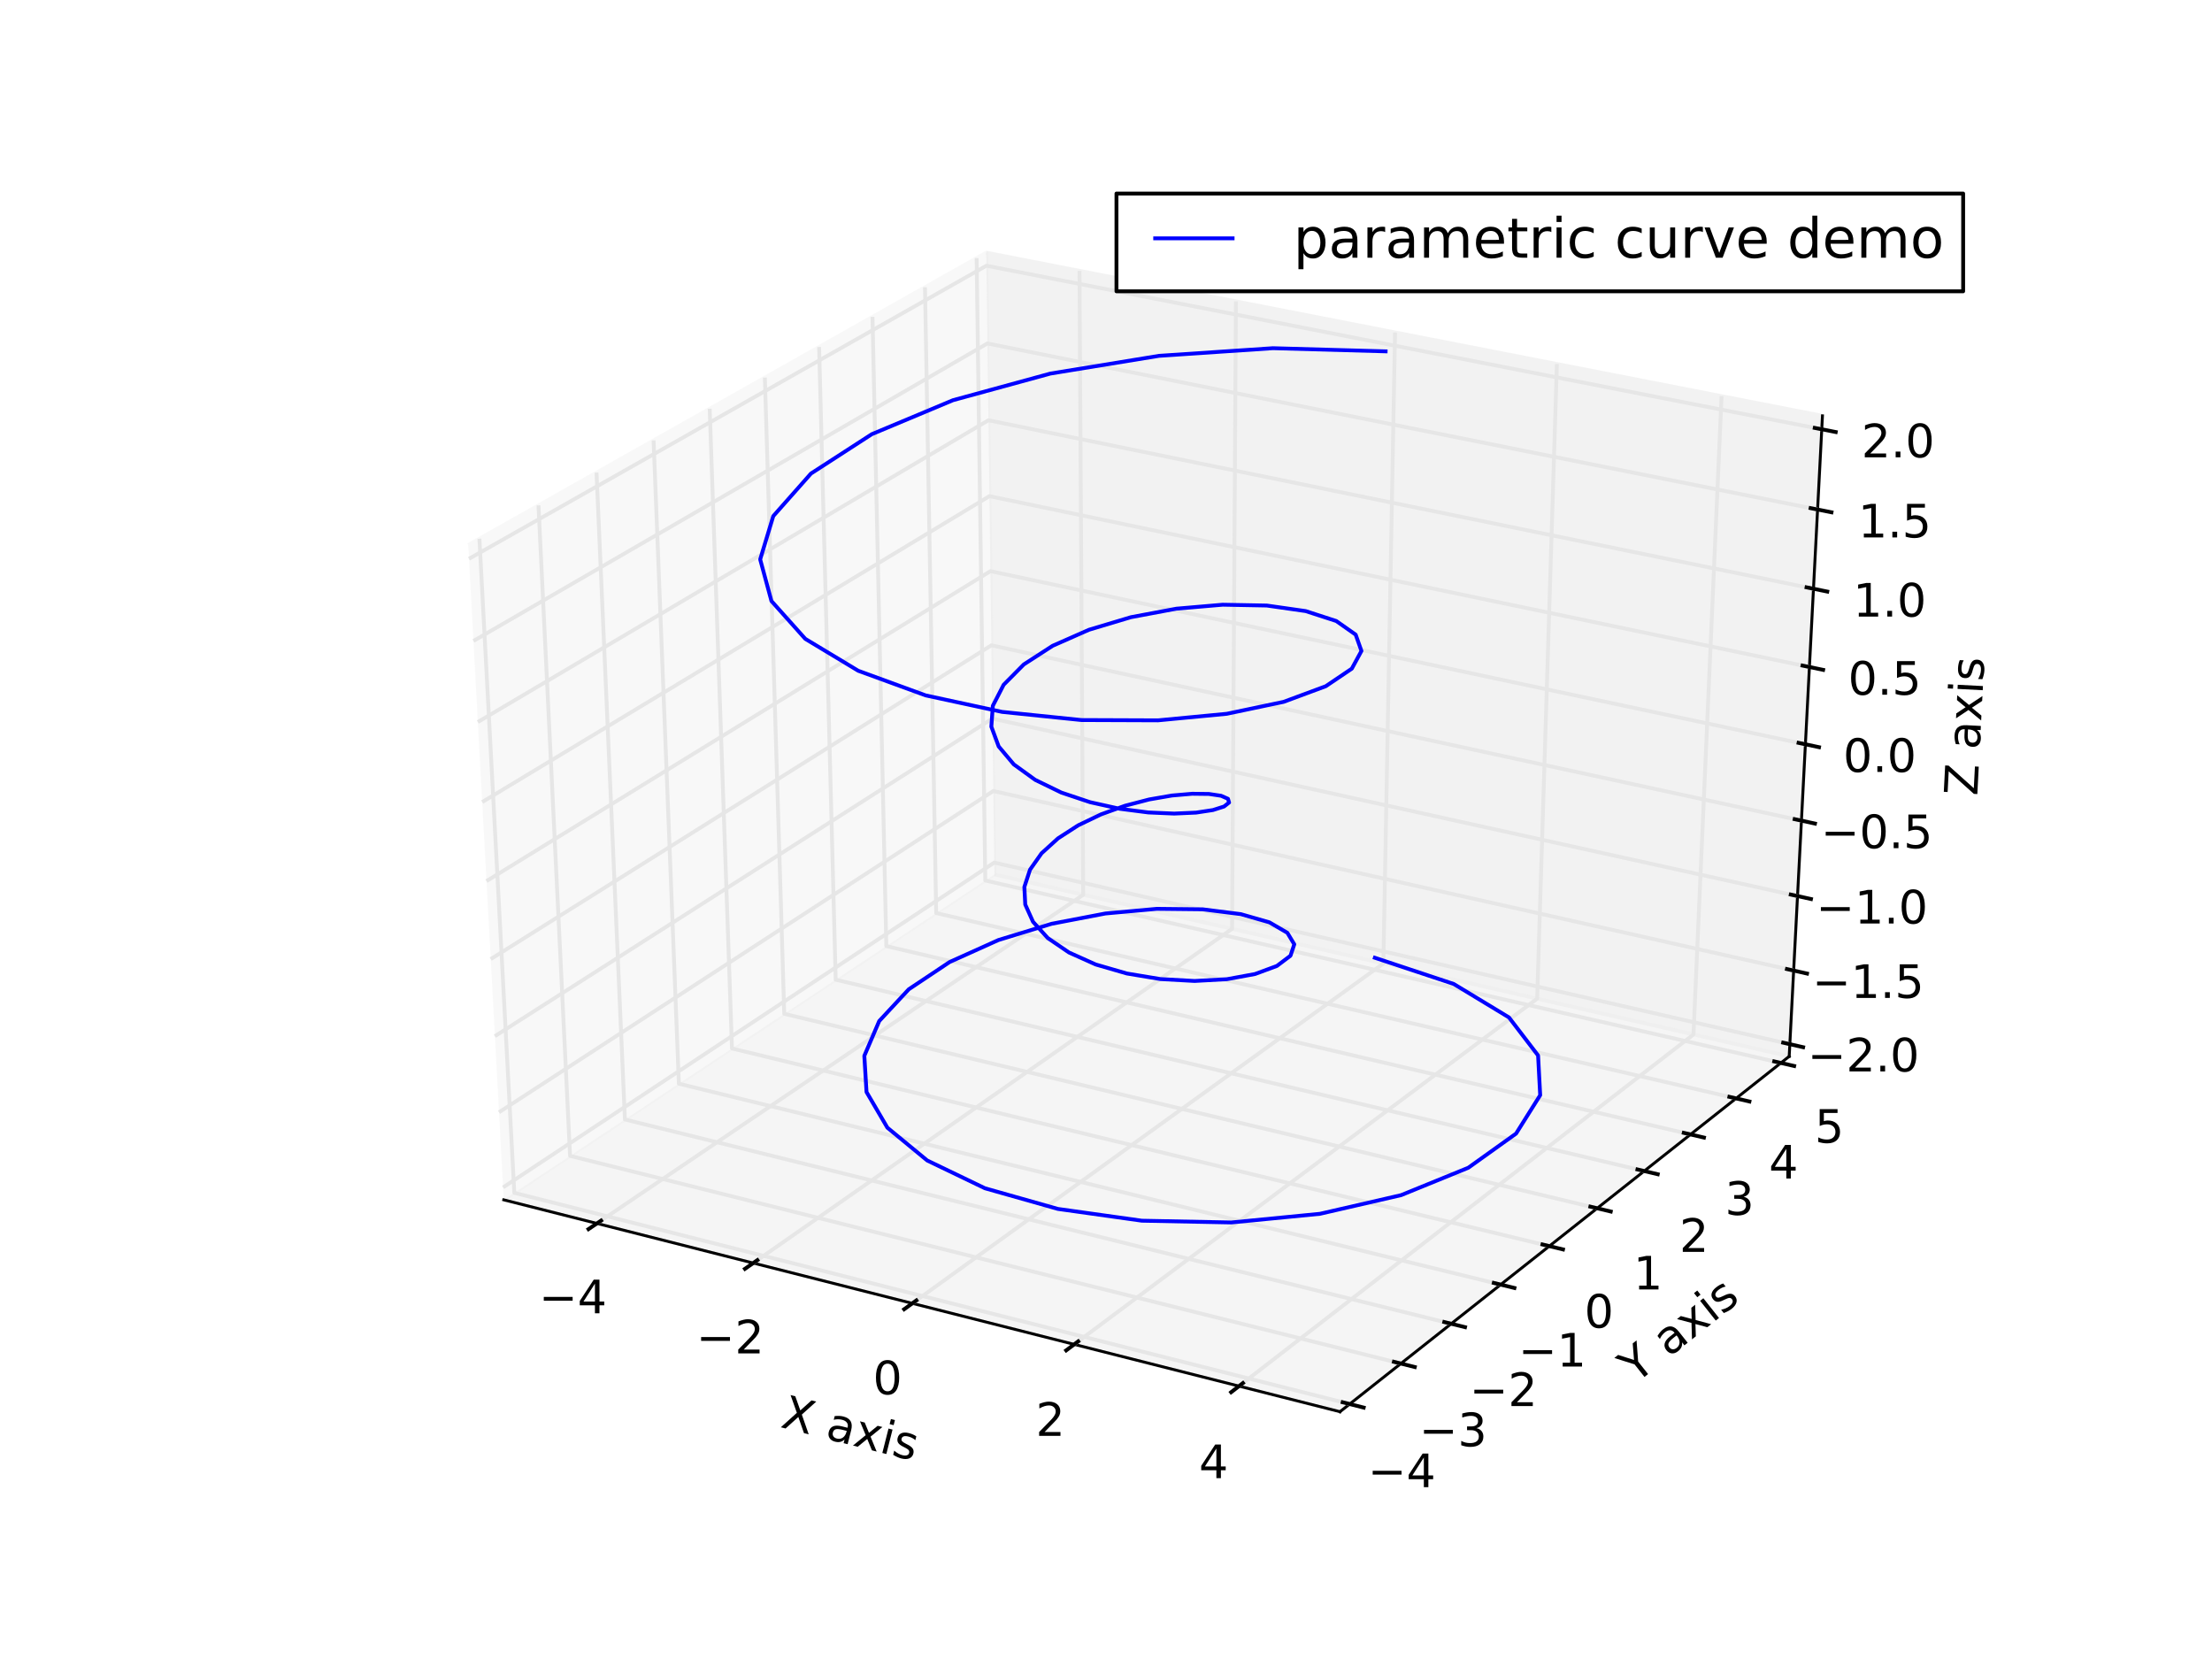
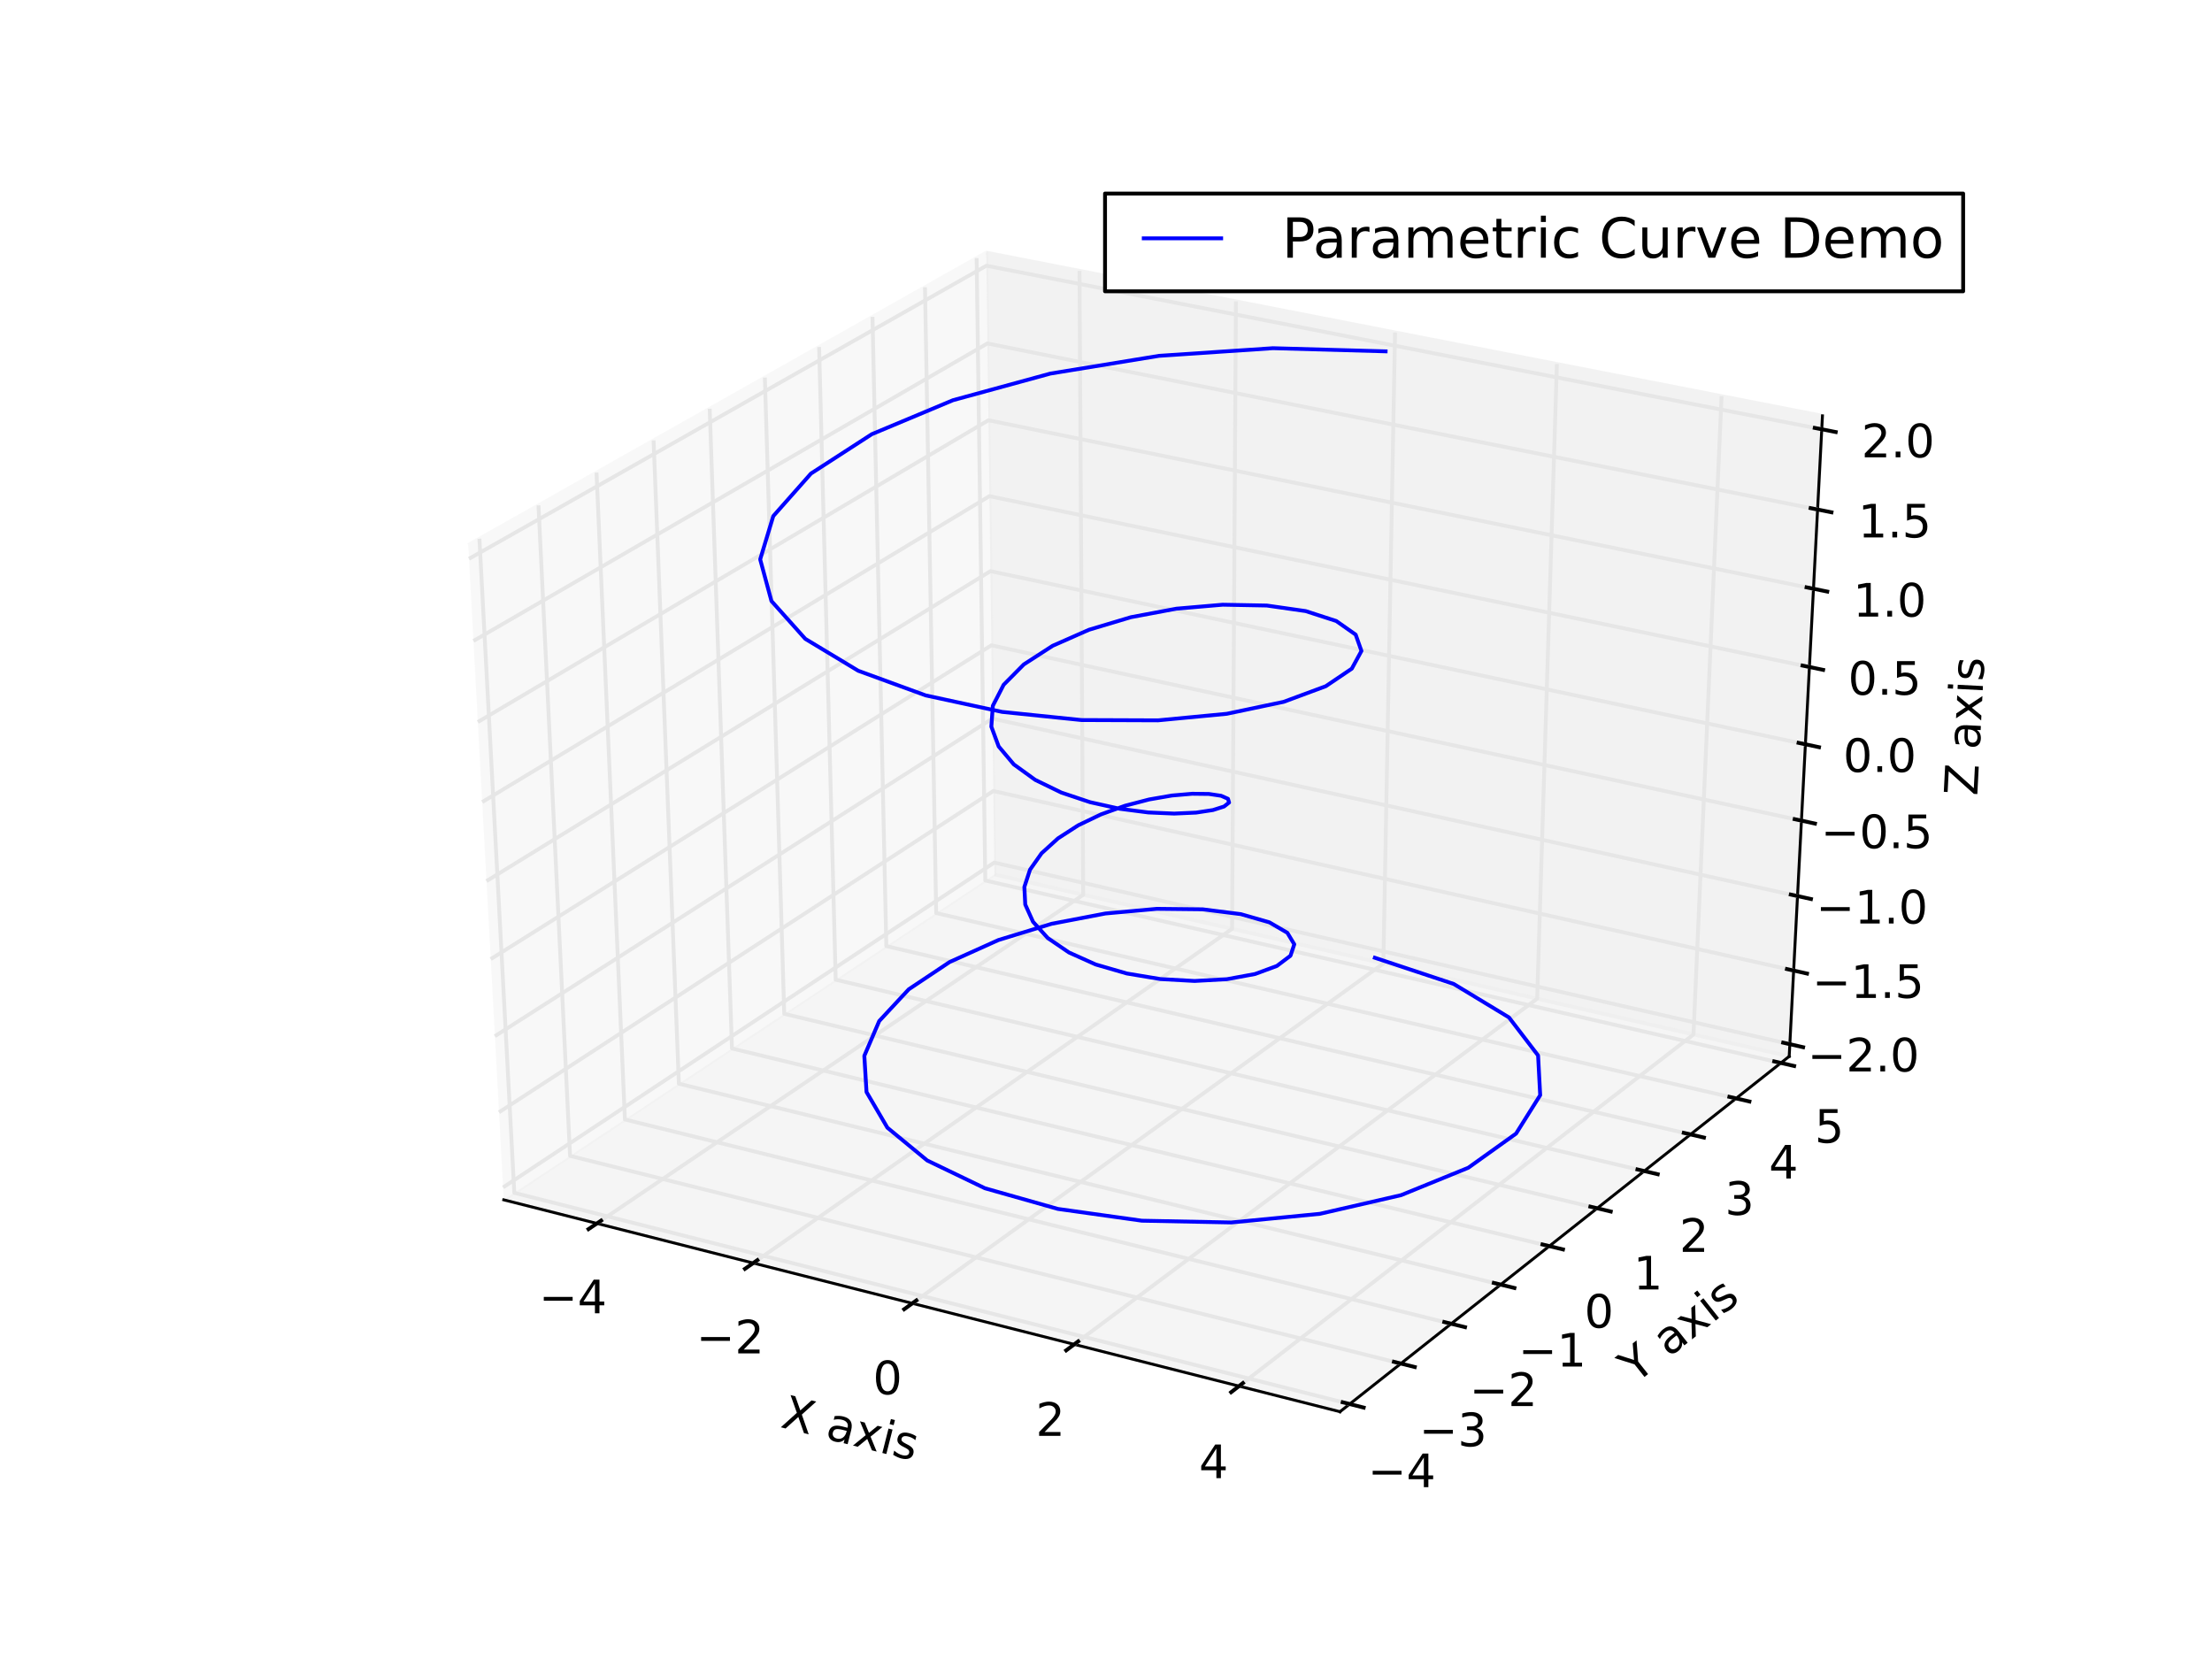
<svg xmlns="http://www.w3.org/2000/svg" xmlns:xlink="http://www.w3.org/1999/xlink" height="432pt" version="1.1" viewBox="0 0 576 432" width="576pt">
  <defs>
    <style type="text/css">
*{stroke-linecap:butt;stroke-linejoin:round;}
  </style>
  </defs>
  <g id="figure_1">
    <g id="patch_1">
      <path d=" M0 432 L576 432 L576 0 L0 0 z " style="fill:#ffffff;" />
    </g>
    <g id="patch_2">
      <path d=" M72 388.8 L518.4 388.8 L518.4 43.2 L72 43.2 z " style="fill:#ffffff;" />
    </g>
    <g id="pane3d_1">
      <g id="patch_3">
        <path d=" M131.177 312.435 L258.939 227.701 L256.812 65.79 L121.927 141.921" style="fill:#f2f2f2;opacity:0.5;stroke:#f2f2f2;" />
      </g>
    </g>
    <g id="pane3d_2">
      <g id="patch_4">
        <path d=" M258.939 227.701 L465.902 275.073 L474.561 108.279 L256.812 65.79" style="fill:#e6e6e6;opacity:0.5;stroke:#e6e6e6;" />
      </g>
    </g>
    <g id="pane3d_3">
      <g id="patch_5">
        <path d=" M131.177 312.435 L348.93 367.606 L465.902 275.073 L258.939 227.701" style="fill:#ececec;opacity:0.5;stroke:#ececec;" />
      </g>
    </g>
    <g id="axis3d_1">
      <g id="line2d_1">
        <path d=" M131.177 312.435 L348.93 367.606" style="fill:none;stroke:#000000;stroke-linecap:square;stroke-width:0.75;" />
      </g>
      <g id="text_1">
        <defs>
          <path id="DejaVuSans-20" />
          <path d=" M6.297 72.906 L16.891 72.906 L35.016 45.797 L53.219 72.906 L63.812 72.906 L40.375 37.891 L65.375 0 L54.781 0 L34.281 31 L13.625 0 L2.984 0 L29 38.922 z " id="DejaVuSans-58" />
          <path d=" M54.891 54.688 L35.109 28.078 L55.906 0 L45.312 0 L29.391 21.484 L13.484 0 L2.875 0 L24.125 28.609 L4.688 54.688 L15.281 54.688 L29.781 35.203 L44.281 54.688 z " id="DejaVuSans-78" />
          <path d=" M9.422 54.688 L18.406 54.688 L18.406 0 L9.422 0 z  M9.422 75.984 L18.406 75.984 L18.406 64.594 L9.422 64.594 z " id="DejaVuSans-69" />
          <path d=" M44.281 53.078 L44.281 44.578 Q40.484 46.531 36.375 47.5 Q32.281 48.484 27.875 48.484 Q21.188 48.484 17.844 46.438 Q14.5 44.391 14.5 40.281 Q14.5 37.156 16.891 35.375 Q19.281 33.594 26.516 31.984 L29.594 31.297 Q39.156 29.25 43.188 25.516 Q47.219 21.781 47.219 15.094 Q47.219 7.469 41.188 3.016 Q35.156 -1.422 24.609 -1.422 Q20.219 -1.422 15.453 -0.562 Q10.688 0.297 5.422 2 L5.422 11.281 Q10.406 8.688 15.234 7.391 Q20.062 6.109 24.812 6.109 Q31.156 6.109 34.562 8.281 Q37.984 10.453 37.984 14.406 Q37.984 18.062 35.516 20.016 Q33.062 21.969 24.703 23.781 L21.578 24.516 Q13.234 26.266 9.516 29.906 Q5.812 33.547 5.812 39.891 Q5.812 47.609 11.281 51.797 Q16.75 56 26.812 56 Q31.781 56 36.172 55.266 Q40.578 54.547 44.281 53.078" id="DejaVuSans-73" />
          <path d=" M34.281 27.484 Q23.391 27.484 19.188 25 Q14.984 22.516 14.984 16.5 Q14.984 11.719 18.141 8.906 Q21.297 6.109 26.703 6.109 Q34.188 6.109 38.703 11.406 Q43.219 16.703 43.219 25.484 L43.219 27.484 z  M52.203 31.203 L52.203 0 L43.219 0 L43.219 8.297 Q40.141 3.328 35.547 0.953 Q30.953 -1.422 24.312 -1.422 Q15.922 -1.422 10.953 3.297 Q6 8.016 6 15.922 Q6 25.141 12.172 29.828 Q18.359 34.516 30.609 34.516 L43.219 34.516 L43.219 35.406 Q43.219 41.609 39.141 45 Q35.062 48.391 27.688 48.391 Q23 48.391 18.547 47.266 Q14.109 46.141 10.016 43.891 L10.016 52.203 Q14.938 54.109 19.578 55.047 Q24.219 56 28.609 56 Q40.484 56 46.344 49.844 Q52.203 43.703 52.203 31.203" id="DejaVuSans-61" />
        </defs>
        <g transform="translate(202.9812 371.5701)rotate(-345.7822)scale(0.12 -0.12)">
          <use xlink:href="#DejaVuSans-58" />
          <use x="68.506" xlink:href="#DejaVuSans-20" />
          <use x="100.293" xlink:href="#DejaVuSans-61" />
          <use x="161.572" xlink:href="#DejaVuSans-78" />
          <use x="220.752" xlink:href="#DejaVuSans-69" />
          <use x="248.535" xlink:href="#DejaVuSans-73" />
        </g>
      </g>
      <g id="Line3DCollection_1">
        <defs>
          <path d=" M155.434 -113.42 L282.063 -199.006 L281.093 -361.472" id="C0_0_87c2d601ee" />
          <path d=" M196.142 -103.105 L320.831 -190.132 L321.83 -353.523" id="C0_1_98667b59a9" />
          <path d=" M237.566 -92.61 L360.229 -181.115 L363.263 -345.439" id="C0_2_3c79f2f2e6" />
          <path d=" M279.722 -81.929 L400.274 -171.949 L405.41 -337.214" id="C0_3_470d7881c3" />
          <path d=" M322.632 -71.057 L440.98 -162.632 L448.29 -328.847" id="C0_4_1845b90859" />
        </defs>
        <use style="fill:none;stroke:#e6e6e6;" x="0.0" xlink:href="#C0_0_87c2d601ee" y="432.0" />
        <use style="fill:none;stroke:#e6e6e6;" x="0.0" xlink:href="#C0_1_98667b59a9" y="432.0" />
        <use style="fill:none;stroke:#e6e6e6;" x="0.0" xlink:href="#C0_2_3c79f2f2e6" y="432.0" />
        <use style="fill:none;stroke:#e6e6e6;" x="0.0" xlink:href="#C0_3_470d7881c3" y="432.0" />
        <use style="fill:none;stroke:#e6e6e6;" x="0.0" xlink:href="#C0_4_1845b90859" y="432.0" />
      </g>
      <g id="xtick_1">
        <g id="line2d_2">
          <path d=" M156.525 317.843 L153.247 320.058" style="fill:none;stroke:#000000;stroke-linecap:square;" />
        </g>
        <g id="text_2">
          <defs>
            <path d=" M37.797 64.312 L12.891 25.391 L37.797 25.391 z  M35.203 72.906 L47.609 72.906 L47.609 25.391 L58.016 25.391 L58.016 17.188 L47.609 17.188 L47.609 0 L37.797 0 L37.797 17.188 L4.891 17.188 L4.891 26.703 z " id="DejaVuSans-34" />
            <path d=" M10.594 35.5 L73.188 35.5 L73.188 27.203 L10.594 27.203 z " id="DejaVuSans-2212" />
          </defs>
          <g transform="translate(140.3306 341.9704)scale(0.12 -0.12)">
            <use xlink:href="#DejaVuSans-2212" />
            <use x="83.789" xlink:href="#DejaVuSans-34" />
          </g>
        </g>
      </g>
      <g id="xtick_2">
        <g id="line2d_3">
          <path d=" M197.218 328.144 L193.988 330.398" style="fill:none;stroke:#000000;stroke-linecap:square;" />
        </g>
        <g id="text_3">
          <defs>
            <path d=" M19.188 8.297 L53.609 8.297 L53.609 0 L7.328 0 L7.328 8.297 Q12.938 14.109 22.625 23.891 Q32.328 33.688 34.812 36.531 Q39.547 41.844 41.422 45.531 Q43.312 49.219 43.312 52.781 Q43.312 58.594 39.234 62.25 Q35.156 65.922 28.609 65.922 Q23.969 65.922 18.812 64.312 Q13.672 62.703 7.812 59.422 L7.812 69.391 Q13.766 71.781 18.938 73 Q24.125 74.219 28.422 74.219 Q39.75 74.219 46.484 68.547 Q53.219 62.891 53.219 53.422 Q53.219 48.922 51.531 44.891 Q49.859 40.875 45.406 35.406 Q44.188 33.984 37.641 27.219 Q31.109 20.453 19.188 8.297" id="DejaVuSans-32" />
          </defs>
          <g transform="translate(181.3005 352.4242)scale(0.12 -0.12)">
            <use xlink:href="#DejaVuSans-2212" />
            <use x="83.789" xlink:href="#DejaVuSans-32" />
          </g>
        </g>
      </g>
      <g id="xtick_3">
        <g id="line2d_4">
          <path d=" M238.624 338.626 L235.445 340.92" style="fill:none;stroke:#000000;stroke-linecap:square;" />
        </g>
        <g id="text_4">
          <defs>
            <path d=" M31.781 66.406 Q24.172 66.406 20.328 58.906 Q16.5 51.422 16.5 36.375 Q16.5 21.391 20.328 13.891 Q24.172 6.391 31.781 6.391 Q39.453 6.391 43.281 13.891 Q47.125 21.391 47.125 36.375 Q47.125 51.422 43.281 58.906 Q39.453 66.406 31.781 66.406 M31.781 74.219 Q44.047 74.219 50.516 64.516 Q56.984 54.828 56.984 36.375 Q56.984 17.969 50.516 8.266 Q44.047 -1.422 31.781 -1.422 Q19.531 -1.422 13.062 8.266 Q6.594 17.969 6.594 36.375 Q6.594 54.828 13.062 64.516 Q19.531 74.219 31.781 74.219" id="DejaVuSans-30" />
          </defs>
          <g transform="translate(227.3067 363.0617)scale(0.12 -0.12)">
            <use xlink:href="#DejaVuSans-30" />
          </g>
        </g>
      </g>
      <g id="xtick_4">
        <g id="line2d_5">
          <path d=" M280.763 349.294 L277.637 351.629" style="fill:none;stroke:#000000;stroke-linecap:square;" />
        </g>
        <g id="text_5">
          <g transform="translate(269.7086 373.8878)scale(0.12 -0.12)">
            <use xlink:href="#DejaVuSans-32" />
          </g>
        </g>
      </g>
      <g id="xtick_5">
        <g id="line2d_6">
          <path d=" M323.654 360.152 L320.583 362.528" style="fill:none;stroke:#000000;stroke-linecap:square;" />
        </g>
        <g id="text_6">
          <g transform="translate(312.2075 384.9076)scale(0.12 -0.12)">
            <use xlink:href="#DejaVuSans-34" />
          </g>
        </g>
      </g>
    </g>
    <g id="axis3d_2">
      <g id="line2d_7">
        <path d=" M465.902 275.073 L348.93 367.606" style="fill:none;stroke:#000000;stroke-linecap:square;stroke-width:0.75;" />
      </g>
      <g id="text_7">
        <defs>
          <path d=" M-0.203 72.906 L10.406 72.906 L30.609 42.922 L50.688 72.906 L61.281 72.906 L35.5 34.719 L35.5 0 L25.594 0 L25.594 34.719 z " id="DejaVuSans-59" />
        </defs>
        <g transform="translate(425.8141 360.4565)rotate(-38.34663)scale(0.12 -0.12)">
          <use xlink:href="#DejaVuSans-59" />
          <use x="61.084" xlink:href="#DejaVuSans-20" />
          <use x="92.871" xlink:href="#DejaVuSans-61" />
          <use x="154.15" xlink:href="#DejaVuSans-78" />
          <use x="213.33" xlink:href="#DejaVuSans-69" />
          <use x="241.113" xlink:href="#DejaVuSans-73" />
        </g>
      </g>
      <g id="Line3DCollection_2">
        <defs>
          <path d=" M124.84 -291.723 L133.926 -121.388 L351.455 -66.391" id="C1_0_a86e1d9d19" />
          <path d=" M140.217 -300.402 L148.444 -131.017 L364.784 -76.935" id="C1_1_5a2501fdef" />
          <path d=" M155.332 -308.933 L162.726 -140.489 L377.887 -87.301" id="C1_2_a3cf20806f" />
          <path d=" M170.191 -317.32 L176.778 -149.808 L390.769 -97.492" id="C1_3_2e0e2910e9" />
          <path d=" M184.8 -325.566 L190.606 -158.979 L403.437 -107.513" id="C1_4_09a864305f" />
          <path d=" M199.166 -333.674 L204.216 -168.005 L415.896 -117.369" id="C1_5_321cf9b47f" />
          <path d=" M213.295 -341.648 L217.611 -176.889 L428.15 -127.063" id="C1_6_b283806f2a" />
          <path d=" M227.192 -349.492 L230.798 -185.635 L440.204 -136.599" id="C1_7_a890a11e81" />
          <path d=" M240.863 -357.208 L243.781 -194.245 L452.064 -145.981" id="C1_8_3955eb61a2" />
          <path d=" M254.314 -364.8 L256.564 -202.724 L463.734 -155.213" id="C1_9_4fc8a8dc00" />
        </defs>
        <use style="fill:none;stroke:#e6e6e6;" x="0.0" xlink:href="#C1_0_a86e1d9d19" y="432.0" />
        <use style="fill:none;stroke:#e6e6e6;" x="0.0" xlink:href="#C1_1_5a2501fdef" y="432.0" />
        <use style="fill:none;stroke:#e6e6e6;" x="0.0" xlink:href="#C1_2_a3cf20806f" y="432.0" />
        <use style="fill:none;stroke:#e6e6e6;" x="0.0" xlink:href="#C1_3_2e0e2910e9" y="432.0" />
        <use style="fill:none;stroke:#e6e6e6;" x="0.0" xlink:href="#C1_4_09a864305f" y="432.0" />
        <use style="fill:none;stroke:#e6e6e6;" x="0.0" xlink:href="#C1_5_321cf9b47f" y="432.0" />
        <use style="fill:none;stroke:#e6e6e6;" x="0.0" xlink:href="#C1_6_b283806f2a" y="432.0" />
        <use style="fill:none;stroke:#e6e6e6;" x="0.0" xlink:href="#C1_7_a890a11e81" y="432.0" />
        <use style="fill:none;stroke:#e6e6e6;" x="0.0" xlink:href="#C1_8_3955eb61a2" y="432.0" />
        <use style="fill:none;stroke:#e6e6e6;" x="0.0" xlink:href="#C1_9_4fc8a8dc00" y="432.0" />
      </g>
      <g id="xtick_6">
        <g id="line2d_8">
          <path d=" M349.634 365.149 L355.1 366.531" style="fill:none;stroke:#000000;stroke-linecap:square;" />
        </g>
        <g id="text_8">
          <g transform="translate(356.1751 387.2494)scale(0.12 -0.12)">
            <use xlink:href="#DejaVuSans-2212" />
            <use x="83.789" xlink:href="#DejaVuSans-34" />
          </g>
        </g>
      </g>
      <g id="xtick_7">
        <g id="line2d_9">
          <path d=" M362.974 354.612 L368.408 355.971" style="fill:none;stroke:#000000;stroke-linecap:square;" />
        </g>
        <g id="text_9">
          <defs>
            <path d=" M40.578 39.312 Q47.656 37.797 51.625 33 Q55.609 28.219 55.609 21.188 Q55.609 10.406 48.188 4.484 Q40.766 -1.422 27.094 -1.422 Q22.516 -1.422 17.656 -0.516 Q12.797 0.391 7.625 2.203 L7.625 11.719 Q11.719 9.328 16.594 8.109 Q21.484 6.891 26.812 6.891 Q36.078 6.891 40.938 10.547 Q45.797 14.203 45.797 21.188 Q45.797 27.641 41.281 31.266 Q36.766 34.906 28.719 34.906 L20.219 34.906 L20.219 43.016 L29.109 43.016 Q36.375 43.016 40.234 45.922 Q44.094 48.828 44.094 54.297 Q44.094 59.906 40.109 62.906 Q36.141 65.922 28.719 65.922 Q24.656 65.922 20.016 65.031 Q15.375 64.156 9.812 62.312 L9.812 71.094 Q15.438 72.656 20.344 73.438 Q25.25 74.219 29.594 74.219 Q40.828 74.219 47.359 69.109 Q53.906 64.016 53.906 55.328 Q53.906 49.266 50.438 45.094 Q46.969 40.922 40.578 39.312" id="DejaVuSans-33" />
          </defs>
          <g transform="translate(369.5356 376.6022)scale(0.12 -0.12)">
            <use xlink:href="#DejaVuSans-2212" />
            <use x="83.789" xlink:href="#DejaVuSans-33" />
          </g>
        </g>
      </g>
      <g id="xtick_8">
        <g id="line2d_10">
          <path d=" M376.087 344.254 L381.49 345.59" style="fill:none;stroke:#000000;stroke-linecap:square;" />
        </g>
        <g id="text_10">
          <g transform="translate(382.6477 366.1356)scale(0.12 -0.12)">
            <use xlink:href="#DejaVuSans-2212" />
            <use x="83.789" xlink:href="#DejaVuSans-32" />
          </g>
        </g>
      </g>
      <g id="xtick_9">
        <g id="line2d_11">
          <path d=" M388.98 334.07 L394.352 335.384" style="fill:none;stroke:#000000;stroke-linecap:square;" />
        </g>
        <g id="text_11">
          <defs>
            <path d=" M12.406 8.297 L28.516 8.297 L28.516 63.922 L10.984 60.406 L10.984 69.391 L28.422 72.906 L38.281 72.906 L38.281 8.297 L54.391 8.297 L54.391 0 L12.406 0 z " id="DejaVuSans-31" />
          </defs>
          <g transform="translate(395.3744 355.8448)scale(0.12 -0.12)">
            <use xlink:href="#DejaVuSans-2212" />
            <use x="83.789" xlink:href="#DejaVuSans-31" />
          </g>
        </g>
      </g>
      <g id="xtick_10">
        <g id="line2d_12">
          <path d=" M401.658 324.056 L406.999 325.348" style="fill:none;stroke:#000000;stroke-linecap:square;" />
        </g>
        <g id="text_12">
          <g transform="translate(412.5673 345.7257)scale(0.12 -0.12)">
            <use xlink:href="#DejaVuSans-30" />
          </g>
        </g>
      </g>
      <g id="xtick_11">
        <g id="line2d_13">
          <path d=" M414.127 314.208 L419.437 315.478" style="fill:none;stroke:#000000;stroke-linecap:square;" />
        </g>
        <g id="text_13">
          <g transform="translate(425.3394 335.7738)scale(0.12 -0.12)">
            <use xlink:href="#DejaVuSans-31" />
          </g>
        </g>
      </g>
      <g id="xtick_12">
        <g id="line2d_14">
          <path d=" M426.391 304.521 L431.67 305.771" style="fill:none;stroke:#000000;stroke-linecap:square;" />
        </g>
        <g id="text_14">
          <g transform="translate(437.3174 325.9852)scale(0.12 -0.12)">
            <use xlink:href="#DejaVuSans-32" />
          </g>
        </g>
      </g>
      <g id="xtick_13">
        <g id="line2d_15">
          <path d=" M438.456 294.992 L443.705 296.221" style="fill:none;stroke:#000000;stroke-linecap:square;" />
        </g>
        <g id="text_15">
          <g transform="translate(449.168 316.3557)scale(0.12 -0.12)">
            <use xlink:href="#DejaVuSans-33" />
          </g>
        </g>
      </g>
      <g id="xtick_14">
        <g id="line2d_16">
          <path d=" M450.326 285.616 L455.545 286.826" style="fill:none;stroke:#000000;stroke-linecap:square;" />
        </g>
        <g id="text_16">
          <g transform="translate(460.6196 306.8817)scale(0.12 -0.12)">
            <use xlink:href="#DejaVuSans-34" />
          </g>
        </g>
      </g>
      <g id="xtick_15">
        <g id="line2d_17">
          <path d=" M462.006 276.391 L467.195 277.581" style="fill:none;stroke:#000000;stroke-linecap:square;" />
        </g>
        <g id="text_17">
          <defs>
            <path d=" M10.797 72.906 L49.516 72.906 L49.516 64.594 L19.828 64.594 L19.828 46.734 Q21.969 47.469 24.109 47.828 Q26.266 48.188 28.422 48.188 Q40.625 48.188 47.75 41.5 Q54.891 34.812 54.891 23.391 Q54.891 11.625 47.562 5.094 Q40.234 -1.422 26.906 -1.422 Q22.312 -1.422 17.547 -0.641 Q12.797 0.141 7.719 1.703 L7.719 11.625 Q12.109 9.234 16.797 8.062 Q21.484 6.891 26.703 6.891 Q35.156 6.891 40.078 11.328 Q45.016 15.766 45.016 23.391 Q45.016 31 40.078 35.438 Q35.156 39.891 26.703 39.891 Q22.75 39.891 18.812 39.016 Q14.891 38.141 10.797 36.281 z " id="DejaVuSans-35" />
          </defs>
          <g transform="translate(472.5485 297.5592)scale(0.12 -0.12)">
            <use xlink:href="#DejaVuSans-35" />
          </g>
        </g>
      </g>
    </g>
    <g id="axis3d_3">
      <g id="line2d_18">
        <path d=" M465.902 275.073 L474.561 108.279" style="fill:none;stroke:#000000;stroke-linecap:square;stroke-width:0.75;" />
      </g>
      <g id="text_18">
        <defs>
          <path d=" M5.609 72.906 L62.891 72.906 L62.891 65.375 L16.797 8.297 L64.016 8.297 L64.016 0 L4.5 0 L4.5 7.516 L50.594 64.594 L5.609 64.594 z " id="DejaVuSans-5a" />
        </defs>
        <g transform="translate(514.8641 207.3117)rotate(-87.02817)scale(0.12 -0.12)">
          <use xlink:href="#DejaVuSans-5a" />
          <use x="68.506" xlink:href="#DejaVuSans-20" />
          <use x="100.293" xlink:href="#DejaVuSans-61" />
          <use x="161.572" xlink:href="#DejaVuSans-78" />
          <use x="220.752" xlink:href="#DejaVuSans-69" />
          <use x="248.535" xlink:href="#DejaVuSans-73" />
        </g>
      </g>
      <g id="Line3DCollection_3">
        <defs>
          <path d=" M466.066 -160.1 L258.899 -207.385 L131.002 -122.803" id="C2_0_3f3cbe06ab" />
          <path d=" M467.062 -179.268 L258.654 -226.027 L129.94 -142.37" id="C2_1_7b1690e3f8" />
          <path d=" M468.069 -198.669 L258.406 -244.885 L128.865 -162.183" id="C2_2_de6e317981" />
          <path d=" M469.088 -218.308 L258.155 -263.965 L127.777 -182.247" id="C2_3_e55e503a2c" />
          <path d=" M470.12 -238.188 L257.902 -283.269 L126.674 -202.565" id="C2_4_56b1869acd" />
          <path d=" M471.165 -258.314 L257.645 -302.801 L125.558 -223.143" id="C2_5_fbd6867054" />
          <path d=" M472.223 -278.69 L257.385 -322.567 L124.427 -243.986" id="C2_6_edcbbb04bf" />
          <path d=" M473.294 -299.322 L257.123 -342.569 L123.282 -265.099" id="C2_7_dfe7b0173d" />
          <path d=" M474.379 -320.214 L256.857 -362.812 L122.121 -286.487" id="C2_8_4f8517cd78" />
        </defs>
        <use style="fill:none;stroke:#e6e6e6;" x="0.0" xlink:href="#C2_0_3f3cbe06ab" y="432.0" />
        <use style="fill:none;stroke:#e6e6e6;" x="0.0" xlink:href="#C2_1_7b1690e3f8" y="432.0" />
        <use style="fill:none;stroke:#e6e6e6;" x="0.0" xlink:href="#C2_2_de6e317981" y="432.0" />
        <use style="fill:none;stroke:#e6e6e6;" x="0.0" xlink:href="#C2_3_e55e503a2c" y="432.0" />
        <use style="fill:none;stroke:#e6e6e6;" x="0.0" xlink:href="#C2_4_56b1869acd" y="432.0" />
        <use style="fill:none;stroke:#e6e6e6;" x="0.0" xlink:href="#C2_5_fbd6867054" y="432.0" />
        <use style="fill:none;stroke:#e6e6e6;" x="0.0" xlink:href="#C2_6_edcbbb04bf" y="432.0" />
        <use style="fill:none;stroke:#e6e6e6;" x="0.0" xlink:href="#C2_7_dfe7b0173d" y="432.0" />
        <use style="fill:none;stroke:#e6e6e6;" x="0.0" xlink:href="#C2_8_4f8517cd78" y="432.0" />
      </g>
      <g id="xtick_16">
        <g id="line2d_19">
          <path d=" M464.338 271.506 L469.527 272.69" style="fill:none;stroke:#000000;stroke-linecap:square;" />
        </g>
        <g id="text_19">
          <defs>
            <path d=" M10.688 12.406 L21 12.406 L21 0 L10.688 0 z " id="DejaVuSans-2e" />
          </defs>
          <g transform="translate(470.6673 278.9996)scale(0.12 -0.12)">
            <use xlink:href="#DejaVuSans-2212" />
            <use x="83.789" xlink:href="#DejaVuSans-32" />
            <use x="147.412" xlink:href="#DejaVuSans-2e" />
            <use x="179.199" xlink:href="#DejaVuSans-30" />
          </g>
        </g>
      </g>
      <g id="xtick_17">
        <g id="line2d_20">
          <path d=" M465.322 252.342 L470.544 253.513" style="fill:none;stroke:#000000;stroke-linecap:square;" />
        </g>
        <g id="text_20">
          <g transform="translate(471.8956 259.8532)scale(0.12 -0.12)">
            <use xlink:href="#DejaVuSans-2212" />
            <use x="83.789" xlink:href="#DejaVuSans-31" />
            <use x="147.412" xlink:href="#DejaVuSans-2e" />
            <use x="179.199" xlink:href="#DejaVuSans-35" />
          </g>
        </g>
      </g>
      <g id="xtick_18">
        <g id="line2d_21">
          <path d=" M466.319 232.945 L471.573 234.103" style="fill:none;stroke:#000000;stroke-linecap:square;" />
        </g>
        <g id="text_21">
          <g transform="translate(472.886 240.4746)scale(0.12 -0.12)">
            <use xlink:href="#DejaVuSans-2212" />
            <use x="83.789" xlink:href="#DejaVuSans-31" />
            <use x="147.412" xlink:href="#DejaVuSans-2e" />
            <use x="179.199" xlink:href="#DejaVuSans-30" />
          </g>
        </g>
      </g>
      <g id="xtick_19">
        <g id="line2d_22">
          <path d=" M467.327 213.311 L472.614 214.455" style="fill:none;stroke:#000000;stroke-linecap:square;" />
        </g>
        <g id="text_22">
          <g transform="translate(474.1412 220.8596)scale(0.12 -0.12)">
            <use xlink:href="#DejaVuSans-2212" />
            <use x="83.789" xlink:href="#DejaVuSans-30" />
            <use x="147.412" xlink:href="#DejaVuSans-2e" />
            <use x="179.199" xlink:href="#DejaVuSans-35" />
          </g>
        </g>
      </g>
      <g id="xtick_20">
        <g id="line2d_23">
          <path d=" M468.348 193.436 L473.669 194.566" style="fill:none;stroke:#000000;stroke-linecap:square;" />
        </g>
        <g id="text_23">
          <g transform="translate(479.9469 201.0038)scale(0.12 -0.12)">
            <use xlink:href="#DejaVuSans-30" />
            <use x="63.623" xlink:href="#DejaVuSans-2e" />
            <use x="95.41" xlink:href="#DejaVuSans-30" />
          </g>
        </g>
      </g>
      <g id="xtick_21">
        <g id="line2d_24">
          <path d=" M469.381 173.315 L474.737 174.431" style="fill:none;stroke:#000000;stroke-linecap:square;" />
        </g>
        <g id="text_24">
          <g transform="translate(481.2302 180.9029)scale(0.12 -0.12)">
            <use xlink:href="#DejaVuSans-30" />
            <use x="63.623" xlink:href="#DejaVuSans-2e" />
            <use x="95.41" xlink:href="#DejaVuSans-35" />
          </g>
        </g>
      </g>
      <g id="xtick_22">
        <g id="line2d_25">
          <path d=" M470.428 152.943 L475.817 154.044" style="fill:none;stroke:#000000;stroke-linecap:square;" />
        </g>
        <g id="text_25">
          <g transform="translate(482.54 160.5521)scale(0.12 -0.12)">
            <use xlink:href="#DejaVuSans-31" />
            <use x="63.623" xlink:href="#DejaVuSans-2e" />
            <use x="95.41" xlink:href="#DejaVuSans-30" />
          </g>
        </g>
      </g>
      <g id="xtick_23">
        <g id="line2d_26">
          <path d=" M471.487 132.317 L476.912 133.402" style="fill:none;stroke:#000000;stroke-linecap:square;" />
        </g>
        <g id="text_26">
          <g transform="translate(483.8523 139.9468)scale(0.12 -0.12)">
            <use xlink:href="#DejaVuSans-31" />
            <use x="63.623" xlink:href="#DejaVuSans-2e" />
            <use x="95.41" xlink:href="#DejaVuSans-35" />
          </g>
        </g>
      </g>
      <g id="xtick_24">
        <g id="line2d_27">
          <path d=" M472.56 111.43 L478.02 112.5" style="fill:none;stroke:#000000;stroke-linecap:square;" />
        </g>
        <g id="text_27">
          <g transform="translate(484.7089 119.0822)scale(0.12 -0.12)">
            <use xlink:href="#DejaVuSans-32" />
            <use x="63.623" xlink:href="#DejaVuSans-2e" />
            <use x="95.41" xlink:href="#DejaVuSans-30" />
          </g>
        </g>
      </g>
    </g>
    <g id="axes_1">
      <g id="line2d_28">
        <path clip-path="url(#p7ff5b81e1d)" d=" M358.008 249.396 L378.551 256.222 L392.933 264.936 L400.514 274.843 L401.061 285.185 L394.784 295.179 L382.349 304.076 L364.848 311.212 L343.72 316.072 L320.633 318.327 L297.329 317.867 L275.466 314.799 L256.473 309.421 L241.442 302.185 L231.068 293.637 L225.64 284.363 L225.069 274.936 L228.948 265.876 L236.626 257.621 L247.281 250.511 L260 244.779 L273.836 240.555 L287.865 237.868 L301.232 236.658 L313.187 236.785 L323.114 238.043 L330.555 240.178 L335.227 242.898 L337.029 245.896 L336.038 248.868 L332.502 251.529 L326.812 253.632 L319.472 254.981 L311.06 255.442 L302.181 254.948 L293.425 253.498 L285.331 251.152 L278.352 248.023 L272.832 244.259 L269.001 240.035 L266.972 235.538 L266.744 230.953 L268.218 226.454 L271.217 222.198 L275.495 218.315 L280.763 214.911 L286.701 212.061 L292.972 209.81 L299.237 208.177 L305.167 207.151 L310.449 206.694 L314.799 206.745 L317.972 207.219 L319.769 208.007 L320.05 208.985 L318.742 210.011 L315.849 210.935 L311.461 211.6 L305.759 211.855 L299.01 211.562 L291.57 210.602 L283.863 208.89 L276.365 206.383 L269.575 203.082 L263.987 199.042 L260.052 194.369 L258.143 189.219 L258.53 183.789 L261.352 178.305 L266.599 173.013 L274.108 168.163 L283.563 163.992 L294.503 160.712 L306.341 158.496 L318.386 157.466 L329.872 157.68 L339.997 159.126 L347.96 161.71 L353.013 165.257 L354.518 169.506 L352.005 174.118 L345.235 178.686 L334.258 182.759 L319.455 185.87 L301.551 187.576 L281.602 187.5 L260.935 185.375 L241.049 181.082 L223.486 174.667 L209.692 166.352 L200.886 156.515 L197.95 145.664 L201.361 134.387 L211.171 123.312 L227.014 113.062 L248.151 104.214 L273.521 97.276 L301.8 92.659 L331.458 90.669 L360.812 91.49" style="fill:none;stroke:#0000ff;stroke-linecap:square;" />
      </g>
      <g id="legend_1">
        <g id="patch_6">
-           <path d=" M290.727 75.856 L511.2 75.856 L511.2 50.4 L290.727 50.4 L290.727 75.856 z " style="fill:#ffffff;stroke:#000000;" />
+           <path d=" M287.75 75.856 L511.2 75.856 L511.2 50.4 L287.75 50.4 L287.75 75.856 z " style="fill:#ffffff;stroke:#000000;" />
        </g>
        <g id="line2d_29">
-           <path d=" M300.807 62.062 L320.967 62.062" style="fill:none;stroke:#0000ff;stroke-linecap:square;" />
+           <path d=" M297.83 62.062 L317.99 62.062" style="fill:none;stroke:#0000ff;stroke-linecap:square;" />
        </g>
        <g id="line2d_30" />
        <g id="text_28">
          <defs>
-             <path d=" M2.984 54.688 L12.5 54.688 L29.594 8.797 L46.688 54.688 L56.203 54.688 L35.688 0 L23.484 0 z " id="DejaVuSans-76" />
+             <path d=" M56.203 29.594 L56.203 25.203 L14.891 25.203 Q15.484 15.922 20.484 11.062 Q25.484 6.203 34.422 6.203 Q39.594 6.203 44.453 7.469 Q49.312 8.734 54.109 11.281 L54.109 2.781 Q49.266 0.734 44.188 -0.344 Q39.109 -1.422 33.891 -1.422 Q20.797 -1.422 13.156 6.188 Q5.516 13.812 5.516 26.812 Q5.516 40.234 12.766 48.109 Q20.016 56 32.328 56 Q43.359 56 49.781 48.891 Q56.203 41.797 56.203 29.594 M47.219 32.234 Q47.125 39.594 43.094 43.984 Q39.062 48.391 32.422 48.391 Q24.906 48.391 20.391 44.141 Q15.875 39.891 15.188 32.172 z " id="DejaVuSans-65" />
            <path d=" M30.609 48.391 Q23.391 48.391 19.188 42.75 Q14.984 37.109 14.984 27.297 Q14.984 17.484 19.156 11.844 Q23.344 6.203 30.609 6.203 Q37.797 6.203 41.984 11.859 Q46.188 17.531 46.188 27.297 Q46.188 37.016 41.984 42.703 Q37.797 48.391 30.609 48.391 M30.609 56 Q42.328 56 49.016 48.375 Q55.719 40.766 55.719 27.297 Q55.719 13.875 49.016 6.219 Q42.328 -1.422 30.609 -1.422 Q18.844 -1.422 12.172 6.219 Q5.516 13.875 5.516 27.297 Q5.516 40.766 12.172 48.375 Q18.844 56 30.609 56" id="DejaVuSans-6f" />
            <path d=" M52 44.188 Q55.375 50.25 60.062 53.125 Q64.75 56 71.094 56 Q79.641 56 84.281 50.016 Q88.922 44.047 88.922 33.016 L88.922 0 L79.891 0 L79.891 32.719 Q79.891 40.578 77.094 44.375 Q74.312 48.188 68.609 48.188 Q61.625 48.188 57.562 43.547 Q53.516 38.922 53.516 30.906 L53.516 0 L44.484 0 L44.484 32.719 Q44.484 40.625 41.703 44.406 Q38.922 48.188 33.109 48.188 Q26.219 48.188 22.156 43.531 Q18.109 38.875 18.109 30.906 L18.109 0 L9.078 0 L9.078 54.688 L18.109 54.688 L18.109 46.188 Q21.188 51.219 25.484 53.609 Q29.781 56 35.688 56 Q41.656 56 45.828 52.969 Q50 49.953 52 44.188" id="DejaVuSans-6d" />
-             <path d=" M18.109 8.203 L18.109 -20.797 L9.078 -20.797 L9.078 54.688 L18.109 54.688 L18.109 46.391 Q20.953 51.266 25.266 53.625 Q29.594 56 35.594 56 Q45.562 56 51.781 48.094 Q58.016 40.188 58.016 27.297 Q58.016 14.406 51.781 6.484 Q45.562 -1.422 35.594 -1.422 Q29.594 -1.422 25.266 0.953 Q20.953 3.328 18.109 8.203 M48.688 27.297 Q48.688 37.203 44.609 42.844 Q40.531 48.484 33.406 48.484 Q26.266 48.484 22.188 42.844 Q18.109 37.203 18.109 27.297 Q18.109 17.391 22.188 11.75 Q26.266 6.109 33.406 6.109 Q40.531 6.109 44.609 11.75 Q48.688 17.391 48.688 27.297" id="DejaVuSans-70" />
+             <path d=" M19.672 64.797 L19.672 8.109 L31.594 8.109 Q46.688 8.109 53.688 14.938 Q60.688 21.781 60.688 36.531 Q60.688 51.172 53.688 57.984 Q46.688 64.797 31.594 64.797 z  M9.812 72.906 L30.078 72.906 Q51.266 72.906 61.172 64.094 Q71.094 55.281 71.094 36.531 Q71.094 17.672 61.125 8.828 Q51.172 0 30.078 0 L9.812 0 z " id="DejaVuSans-44" />
+             <path d=" M2.984 54.688 L12.5 54.688 L29.594 8.797 L46.688 54.688 L56.203 54.688 L35.688 0 L23.484 0 z " id="DejaVuSans-76" />
+             <path d=" M64.406 67.281 L64.406 56.891 Q59.422 61.531 53.781 63.812 Q48.141 66.109 41.797 66.109 Q29.297 66.109 22.656 58.469 Q16.016 50.828 16.016 36.375 Q16.016 21.969 22.656 14.328 Q29.297 6.688 41.797 6.688 Q48.141 6.688 53.781 8.984 Q59.422 11.281 64.406 15.922 L64.406 5.609 Q59.234 2.094 53.438 0.328 Q47.656 -1.422 41.219 -1.422 Q24.656 -1.422 15.125 8.703 Q5.609 18.844 5.609 36.375 Q5.609 53.953 15.125 64.078 Q24.656 74.219 41.219 74.219 Q47.75 74.219 53.531 72.484 Q59.328 70.75 64.406 67.281" id="DejaVuSans-43" />
            <path d=" M8.5 21.578 L8.5 54.688 L17.484 54.688 L17.484 21.922 Q17.484 14.156 20.5 10.266 Q23.531 6.391 29.594 6.391 Q36.859 6.391 41.078 11.031 Q45.312 15.672 45.312 23.688 L45.312 54.688 L54.297 54.688 L54.297 0 L45.312 0 L45.312 8.406 Q42.047 3.422 37.719 1 Q33.406 -1.422 27.688 -1.422 Q18.266 -1.422 13.375 4.438 Q8.5 10.297 8.5 21.578 M31.109 56 z " id="DejaVuSans-75" />
            <path d=" M18.312 70.219 L18.312 54.688 L36.812 54.688 L36.812 47.703 L18.312 47.703 L18.312 18.016 Q18.312 11.328 20.141 9.422 Q21.969 7.516 27.594 7.516 L36.812 7.516 L36.812 0 L27.594 0 Q17.188 0 13.234 3.875 Q9.281 7.766 9.281 18.016 L9.281 47.703 L2.688 47.703 L2.688 54.688 L9.281 54.688 L9.281 70.219 z " id="DejaVuSans-74" />
-             <path d=" M45.406 46.391 L45.406 75.984 L54.391 75.984 L54.391 0 L45.406 0 L45.406 8.203 Q42.578 3.328 38.25 0.953 Q33.938 -1.422 27.875 -1.422 Q17.969 -1.422 11.734 6.484 Q5.516 14.406 5.516 27.297 Q5.516 40.188 11.734 48.094 Q17.969 56 27.875 56 Q33.938 56 38.25 53.625 Q42.578 51.266 45.406 46.391 M14.797 27.297 Q14.797 17.391 18.875 11.75 Q22.953 6.109 30.078 6.109 Q37.203 6.109 41.297 11.75 Q45.406 17.391 45.406 27.297 Q45.406 37.203 41.297 42.844 Q37.203 48.484 30.078 48.484 Q22.953 48.484 18.875 42.844 Q14.797 37.203 14.797 27.297" id="DejaVuSans-64" />
-             <path d=" M56.203 29.594 L56.203 25.203 L14.891 25.203 Q15.484 15.922 20.484 11.062 Q25.484 6.203 34.422 6.203 Q39.594 6.203 44.453 7.469 Q49.312 8.734 54.109 11.281 L54.109 2.781 Q49.266 0.734 44.188 -0.344 Q39.109 -1.422 33.891 -1.422 Q20.797 -1.422 13.156 6.188 Q5.516 13.812 5.516 26.812 Q5.516 40.234 12.766 48.109 Q20.016 56 32.328 56 Q43.359 56 49.781 48.891 Q56.203 41.797 56.203 29.594 M47.219 32.234 Q47.125 39.594 43.094 43.984 Q39.062 48.391 32.422 48.391 Q24.906 48.391 20.391 44.141 Q15.875 39.891 15.188 32.172 z " id="DejaVuSans-65" />
+             <path d=" M19.672 64.797 L19.672 37.406 L32.078 37.406 Q38.969 37.406 42.719 40.969 Q46.484 44.531 46.484 51.125 Q46.484 57.672 42.719 61.234 Q38.969 64.797 32.078 64.797 z  M9.812 72.906 L32.078 72.906 Q44.344 72.906 50.609 67.359 Q56.891 61.812 56.891 51.125 Q56.891 40.328 50.609 34.812 Q44.344 29.297 32.078 29.297 L19.672 29.297 L19.672 0 L9.812 0 z " id="DejaVuSans-50" />
            <path d=" M48.781 52.594 L48.781 44.188 Q44.969 46.297 41.141 47.344 Q37.312 48.391 33.406 48.391 Q24.656 48.391 19.812 42.844 Q14.984 37.312 14.984 27.297 Q14.984 17.281 19.812 11.734 Q24.656 6.203 33.406 6.203 Q37.312 6.203 41.141 7.25 Q44.969 8.297 48.781 10.406 L48.781 2.094 Q45.016 0.344 40.984 -0.531 Q36.969 -1.422 32.422 -1.422 Q20.062 -1.422 12.781 6.344 Q5.516 14.109 5.516 27.297 Q5.516 40.672 12.859 48.328 Q20.219 56 33.016 56 Q37.156 56 41.109 55.141 Q45.062 54.297 48.781 52.594" id="DejaVuSans-63" />
            <path d=" M41.109 46.297 Q39.594 47.172 37.812 47.578 Q36.031 48 33.891 48 Q26.266 48 22.188 43.047 Q18.109 38.094 18.109 28.812 L18.109 0 L9.078 0 L9.078 54.688 L18.109 54.688 L18.109 46.188 Q20.953 51.172 25.484 53.578 Q30.031 56 36.531 56 Q37.453 56 38.578 55.875 Q39.703 55.766 41.062 55.516 z " id="DejaVuSans-72" />
          </defs>
-           <g transform="translate(336.807 67.10175)scale(0.144 -0.144)">
-             <use xlink:href="#DejaVuSans-70" />
-             <use x="63.477" xlink:href="#DejaVuSans-61" />
-             <use x="124.756" xlink:href="#DejaVuSans-72" />
-             <use x="165.869" xlink:href="#DejaVuSans-61" />
-             <use x="227.148" xlink:href="#DejaVuSans-6d" />
-             <use x="324.561" xlink:href="#DejaVuSans-65" />
-             <use x="386.084" xlink:href="#DejaVuSans-74" />
-             <use x="425.293" xlink:href="#DejaVuSans-72" />
-             <use x="466.406" xlink:href="#DejaVuSans-69" />
-             <use x="494.189" xlink:href="#DejaVuSans-63" />
-             <use x="549.17" xlink:href="#DejaVuSans-20" />
-             <use x="580.957" xlink:href="#DejaVuSans-63" />
-             <use x="635.938" xlink:href="#DejaVuSans-75" />
-             <use x="699.316" xlink:href="#DejaVuSans-72" />
-             <use x="740.43" xlink:href="#DejaVuSans-76" />
-             <use x="799.609" xlink:href="#DejaVuSans-65" />
-             <use x="861.133" xlink:href="#DejaVuSans-20" />
-             <use x="892.92" xlink:href="#DejaVuSans-64" />
-             <use x="956.396" xlink:href="#DejaVuSans-65" />
-             <use x="1017.92" xlink:href="#DejaVuSans-6d" />
-             <use x="1115.332" xlink:href="#DejaVuSans-6f" />
+           <g transform="translate(333.8302 67.10175)scale(0.144 -0.144)">
+             <use xlink:href="#DejaVuSans-50" />
+             <use x="55.803" xlink:href="#DejaVuSans-61" />
+             <use x="117.082" xlink:href="#DejaVuSans-72" />
+             <use x="158.195" xlink:href="#DejaVuSans-61" />
+             <use x="219.475" xlink:href="#DejaVuSans-6d" />
+             <use x="316.887" xlink:href="#DejaVuSans-65" />
+             <use x="378.41" xlink:href="#DejaVuSans-74" />
+             <use x="417.619" xlink:href="#DejaVuSans-72" />
+             <use x="458.732" xlink:href="#DejaVuSans-69" />
+             <use x="486.516" xlink:href="#DejaVuSans-63" />
+             <use x="541.496" xlink:href="#DejaVuSans-20" />
+             <use x="573.283" xlink:href="#DejaVuSans-43" />
+             <use x="643.107" xlink:href="#DejaVuSans-75" />
+             <use x="706.486" xlink:href="#DejaVuSans-72" />
+             <use x="747.6" xlink:href="#DejaVuSans-76" />
+             <use x="806.779" xlink:href="#DejaVuSans-65" />
+             <use x="868.303" xlink:href="#DejaVuSans-20" />
+             <use x="900.09" xlink:href="#DejaVuSans-44" />
+             <use x="977.092" xlink:href="#DejaVuSans-65" />
+             <use x="1038.615" xlink:href="#DejaVuSans-6d" />
+             <use x="1136.027" xlink:href="#DejaVuSans-6f" />
          </g>
        </g>
      </g>
    </g>
  </g>
  <defs>
    <clipPath id="p7ff5b81e1d">
      <rect height="345.6" width="446.4" x="72.0" y="43.2" />
    </clipPath>
  </defs>
</svg>
